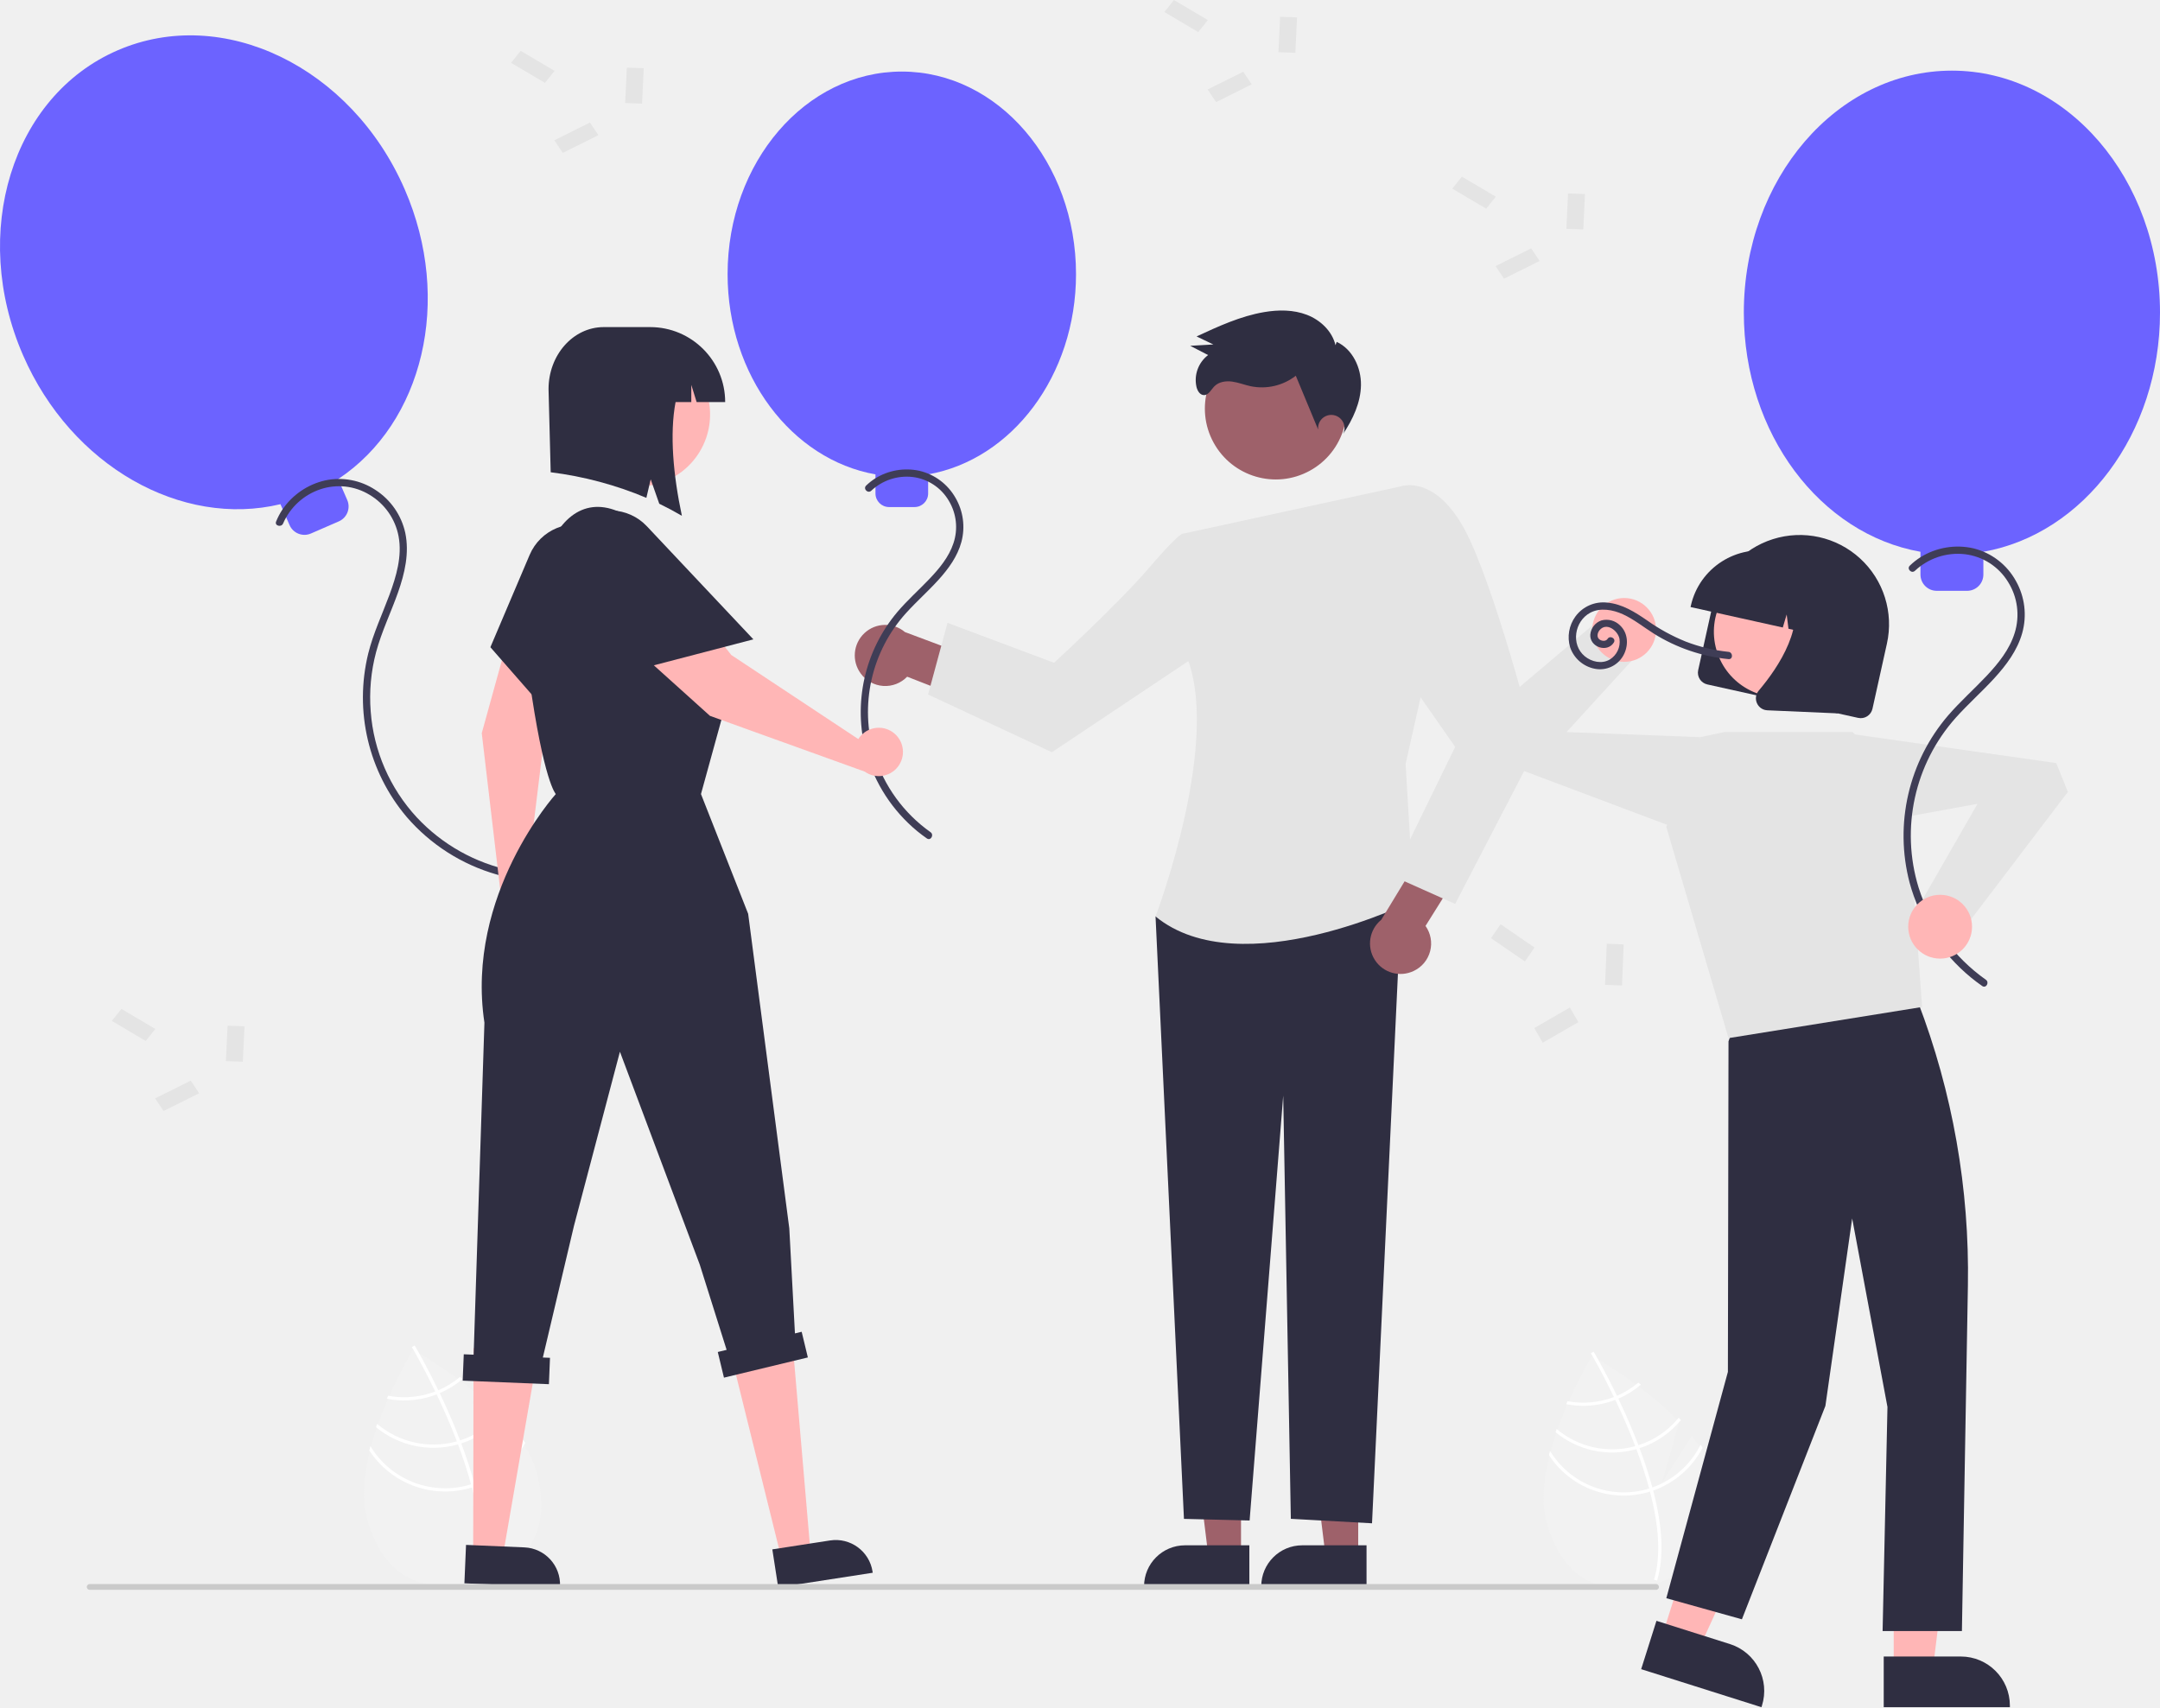
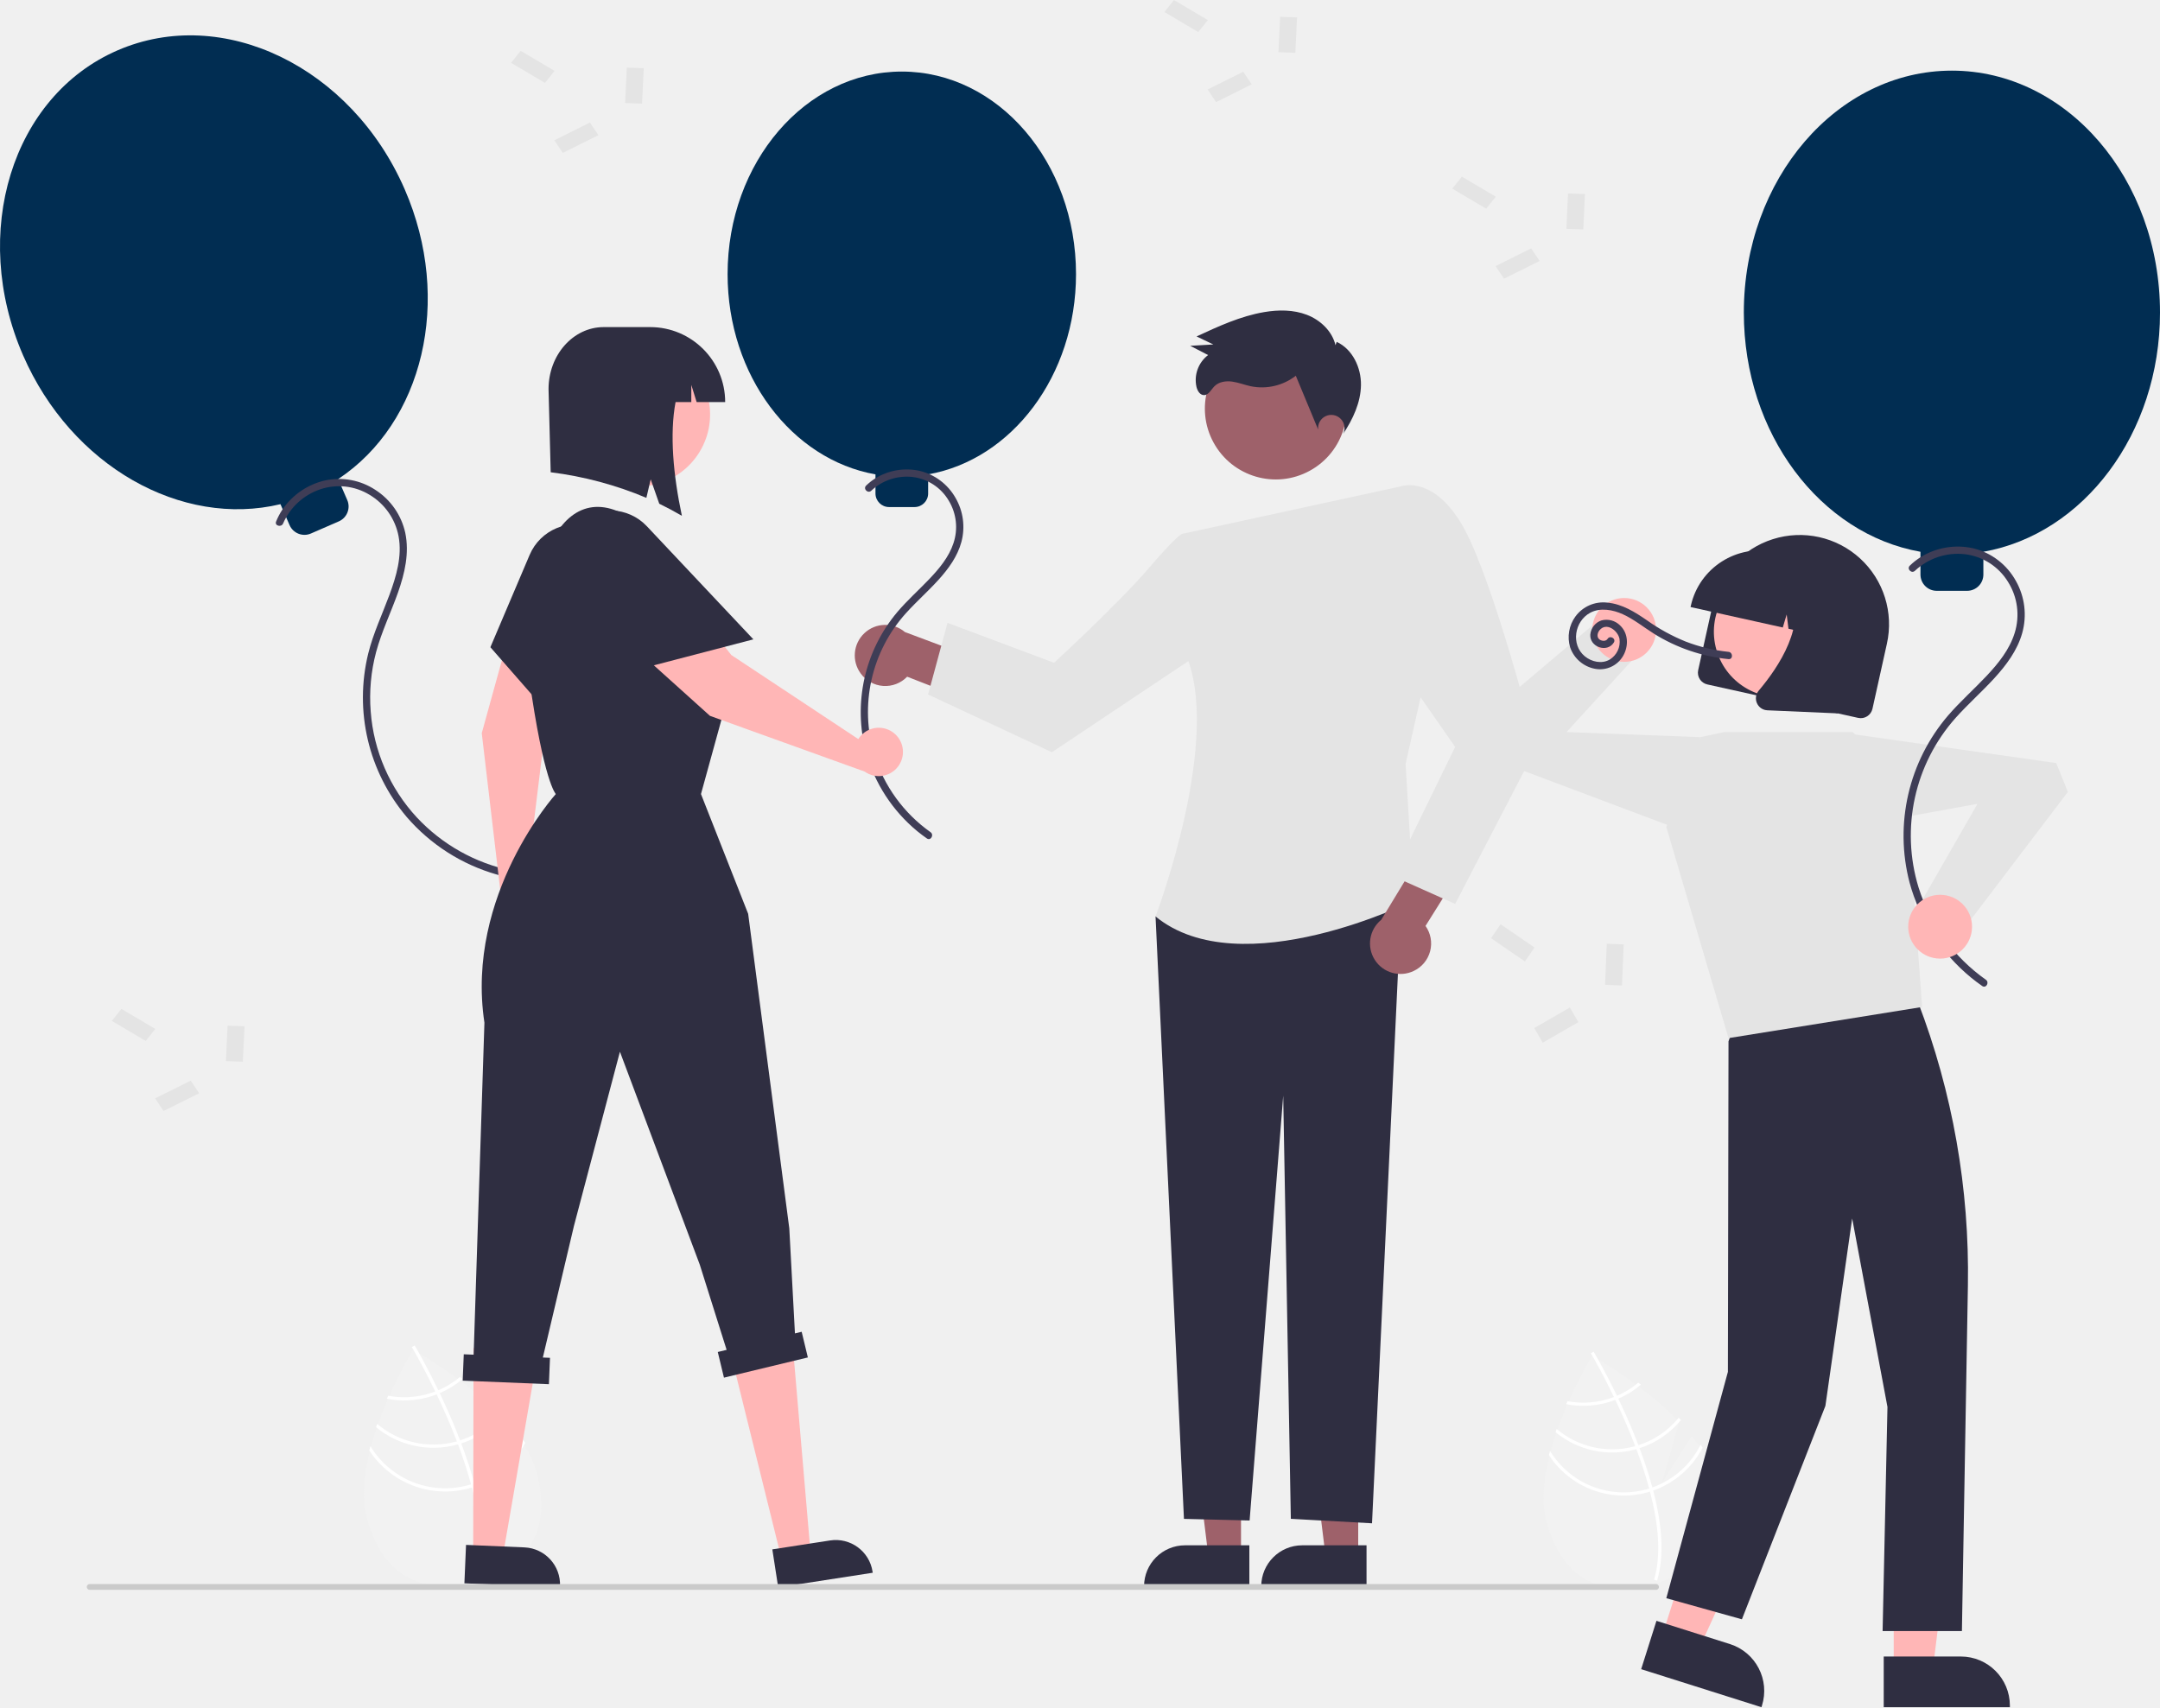
<svg xmlns="http://www.w3.org/2000/svg" id="b6e4aa1d-5ec3-48ae-976a-dca097aa13b8" data-name="Layer 1" width="892.708" height="705.627" viewBox="0 0 892.708 705.627">
  <polygon points="561.335 643.116 547.84 643.115 541.42 591.063 561.338 591.064 561.335 643.116" fill="#9e616a" />
  <path d="M718.423,753.383l-43.513-.002v-.55a16.937,16.937,0,0,1,16.937-16.936h.001l26.576.001Z" transform="translate(-153.6461 -97.18669)" fill="#2f2e41" />
  <polygon points="512.903 643.116 499.408 643.115 492.988 591.063 512.905 591.064 512.903 643.116" fill="#9e616a" />
  <path d="M669.99,753.383l-43.513-.002v-.55a16.937,16.937,0,0,1,16.937-16.936h.001l26.576.001Z" transform="translate(-153.6461 -97.18669)" fill="#2f2e41" />
  <path d="M509.378,375.564a12.544,12.544,0,0,0,19.19,1.315l26.702,10.427,10.294-14.681-37.916-14.196a12.612,12.612,0,0,0-18.271,17.135Z" transform="translate(-153.6461 -97.18669)" fill="#9e616a" />
  <polygon points="512.732 367.331 477.575 378.799 489.319 627.783 516.453 628.454 530.339 452.867 533.492 627.761 567.042 629.61 579.41 367.331 512.732 367.331" fill="#2f2e41" />
  <path d="M642.657,317.745l90.233-19.605,10.034,77.696-8.355,37.124,3.347,56.417s-71.349,35.511-106.695,6.609c0,0,28.409-74.619,11.942-109.55Z" transform="translate(-153.6461 -97.18669)" fill="#e4e4e4" />
  <path d="M658.284,328.735,642.657,317.745s-.923-1.278-13.946,13.946-39.44,39.44-39.44,39.44L545.241,354.62l-8.022,29.637L588.391,408.104l72.447-48.383Z" transform="translate(-153.6461 -97.18669)" fill="#e4e4e4" />
  <path d="M737.932,498.501a12.544,12.544,0,0,0,4.867-18.609l15.219-24.292L745.512,442.75l-21.011,34.607a12.612,12.612,0,0,0,13.431,21.144Z" transform="translate(-153.6461 -97.18669)" fill="#9e616a" />
  <path d="M718.816,313.446l14.074-15.306s15.681-5.461,28.494,22.758S788.505,406.355,788.505,406.355l-33.457,64.445L729.065,459.191,755.048,405.9l-27.496-39.465Z" transform="translate(-153.6461 -97.18669)" fill="#e4e4e4" />
  <circle cx="680.902" cy="266.066" r="29.29" transform="translate(-197.826 262.0195) rotate(-28.66316)" fill="#9e616a" />
  <path d="M705.601,239.875c-1.386-5.816-6.234-10.407-11.812-12.559s-11.79-2.132-17.684-1.13c-9.784,1.662-18.92,5.882-27.923,10.059l6.939,3.32-9.575.549,7.399,3.826a12.979,12.979,0,0,0-4.806,13.158c.381,1.586,1.399,3.333,3.029,3.388,1.97.066,2.999-2.23,4.378-3.639,1.835-1.874,4.733-2.29,7.332-1.937s5.064,1.353,7.628,1.906a22.847,22.847,0,0,0,18.683-4.329l9.227,22.217a5.466,5.466,0,1,1,10.387,1.751c3.994-6.024,7.207-12.869,7.318-20.096s-3.474-14.841-10.036-17.874" transform="translate(-153.6461 -97.18669)" fill="#2f2e41" />
  <path d="M366.156,688.679l-12.476,19.615,7.267-25.535c-15.344-16.01-36.586-27.723-36.586-27.723s-26.156,42.987-19.116,69.43,25.218,31.491,44.609,26.328c19.391-5.162,32.653-18.58,25.613-45.023C373.901,699.886,370.498,694.108,366.156,688.679Z" transform="translate(-153.6461 -97.18669)" fill="#f2f2f2" />
  <path d="M349.649,710.25l.347,1.303c3.956,15.171,4.548,27.673,1.75,37.331-.038.141-.085.278-.123.42l-.652-.193-.625-.193c3.169-10.469,1.755-23.698-1.692-36.932-.107-.428-.216-.862-.337-1.292-1.509-5.589-3.357-11.157-5.369-16.509-.152-.416-.312-.836-.473-1.256-2.692-7.05-5.634-13.688-8.36-19.409-.191-.405-.388-.809-.584-1.206-4.653-9.665-8.597-16.513-9.484-18.025-.105-.186-.166-.287-.18-.311l.567-.337.005-.008.573-.339c.013.024.221.363.584.999,1.371,2.371,5.011,8.83,9.209,17.511.187.392.385.796.575,1.201,2.217,4.641,4.567,9.861,6.802,15.402q.846,2.086,1.618,4.13c.167.419.327.839.479,1.254Q347.542,702.467,349.649,710.25Z" transform="translate(-153.6461 -97.18669)" fill="#fff" />
  <path d="M334.804,671.803c-.417.173-.84.348-1.273.512a36.835,36.835,0,0,1-3.589,1.156,35.833,35.833,0,0,1-15.87.604c-.18.414-.36.828-.545,1.251a37.16,37.16,0,0,0,16.758-.564,38.111,38.111,0,0,0,3.829-1.241c.427-.162.85-.337,1.265-.516a36.847,36.847,0,0,0,9.462-5.857q-.558-.422-1.091-.829A35.71,35.71,0,0,1,334.804,671.803Z" transform="translate(-153.6461 -97.18669)" fill="#fff" />
  <path d="M343.799,692.535q-.658.216-1.325.394c-.134.043-.276.08-.411.116a36.023,36.023,0,0,1-32.545-7.318c-.157.449-.314.899-.462,1.353a37.361,37.361,0,0,0,33.351,7.256c.181-.048.361-.096.54-.151.45-.127.892-.258,1.332-.396a37.163,37.163,0,0,0,17.345-11.804c-.308-.326-.616-.651-.93-.975A35.776,35.776,0,0,1,343.799,692.535Z" transform="translate(-153.6461 -97.18669)" fill="#fff" />
  <path d="M349.649,710.25c-.441.159-.886.305-1.333.445-.479.148-.959.29-1.443.419A36.12,36.12,0,0,1,306.724,694.909c-.151.6-.304,1.194-.442,1.79a37.443,37.443,0,0,0,40.935,15.705c.484-.129.966-.264,1.437-.417.455-.135.9-.281,1.343-.433a37.334,37.334,0,0,0,20.716-17.96c-.263-.441-.543-.871-.825-1.307A36.004,36.004,0,0,1,349.649,710.25Z" transform="translate(-153.6461 -97.18669)" fill="#fff" />
  <path d="M852.82,690.725,840.525,710.055l7.162-25.164c-15.121-15.778-36.054-27.32-36.054-27.32s-25.776,42.363-18.838,68.422,24.851,31.033,43.961,25.946c19.11-5.087,32.179-18.311,25.241-44.369C860.453,701.769,857.098,696.074,852.82,690.725Z" transform="translate(-153.6461 -97.18669)" fill="#f2f2f2" />
  <path d="M836.553,711.982l.342,1.284c3.899,14.951,4.482,27.271,1.725,36.789-.038.139-.084.274-.121.414l-.643-.19-.616-.19c3.123-10.317,1.729-23.354-1.668-36.395-.105-.421-.212-.849-.332-1.273-1.487-5.508-3.308-10.995-5.291-16.269-.15-.41-.308-.824-.466-1.238-2.653-6.948-5.552-13.489-8.238-19.127-.188-.399-.382-.797-.575-1.188-4.585-9.525-8.472-16.273-9.346-17.763-.103-.184-.164-.283-.177-.307l.558-.333.005-.008.565-.334c.013.024.218.357.575.984,1.351,2.337,4.938,8.702,9.075,17.257.185.387.379.784.567,1.184,2.184,4.573,4.501,9.717,6.703,15.178q.833,2.056,1.594,4.07c.164.412.322.827.472,1.236Q834.477,704.312,836.553,711.982Z" transform="translate(-153.6461 -97.18669)" fill="#fff" />
  <path d="M821.924,674.093c-.411.171-.828.343-1.255.504a36.302,36.302,0,0,1-3.537,1.139,35.312,35.312,0,0,1-15.64.595c-.177.408-.355.816-.537,1.232a36.62,36.62,0,0,0,16.515-.556A37.56,37.56,0,0,0,821.244,675.786c.421-.16.838-.332,1.247-.509a36.312,36.312,0,0,0,9.325-5.771q-.55-.415-1.075-.817A35.191,35.191,0,0,1,821.924,674.093Z" transform="translate(-153.6461 -97.18669)" fill="#fff" />
  <path d="M830.788,694.525q-.648.213-1.306.389c-.132.042-.272.079-.405.115a35.5,35.5,0,0,1-32.072-7.212c-.154.443-.309.886-.455,1.333a36.818,36.818,0,0,0,32.866,7.15c.178-.047.356-.095.532-.149.443-.125.879-.254,1.312-.39a36.623,36.623,0,0,0,17.093-11.633c-.303-.321-.607-.642-.916-.961A35.256,35.256,0,0,1,830.788,694.525Z" transform="translate(-153.6461 -97.18669)" fill="#fff" />
  <path d="M836.553,711.982c-.435.157-.873.301-1.313.438-.472.146-.945.286-1.422.413a35.596,35.596,0,0,1-39.565-15.969c-.149.591-.3,1.176-.436,1.764a36.899,36.899,0,0,0,40.34,15.477c.477-.127.952-.26,1.416-.411.448-.133.886-.277,1.323-.427a36.791,36.791,0,0,0,20.415-17.699c-.259-.435-.535-.859-.813-1.288A35.481,35.481,0,0,1,836.553,711.982Z" transform="translate(-153.6461 -97.18669)" fill="#fff" />
-   <path d="M598.354,210.485c0-46.238-32.235-83.721-72-83.721s-72,37.483-72,83.721c0,41.936,26.516,76.669,61.116,82.769v7.89a5.62,5.62,0,0,0,5.62,5.62H531.618a5.62,5.62,0,0,0,5.62-5.62V293.255C571.838,287.154,598.354,252.421,598.354,210.485Z" transform="translate(-153.6461 -97.18669)" fill="#6c63ff" />
+   <path d="M598.354,210.485c0-46.238-32.235-83.721-72-83.721s-72,37.483-72,83.721c0,41.936,26.516,76.669,61.116,82.769v7.89a5.62,5.62,0,0,0,5.62,5.62H531.618a5.62,5.62,0,0,0,5.62-5.62V293.255C571.838,287.154,598.354,252.421,598.354,210.485Z" transform="translate(-153.6461 -97.18669)" fill="#012D52" />
  <path d="M513.739,300.004a21.418,21.418,0,0,1,16.979-5.68,20.129,20.129,0,0,1,15.046,9.812,21.016,21.016,0,0,1,1.944,17.548c-1.893,5.765-5.915,10.563-10.04,14.888-4.327,4.537-9.032,8.721-13.1,13.502a64.219,64.219,0,0,0-12.966,58.21,64.743,64.743,0,0,0,21.119,32.43q1.939,1.585,3.994,3.019c1.585,1.109,3.086-1.49,1.514-2.59a61.597,61.597,0,0,1-23.244-31.993,61.01,61.01,0,0,1,13.163-58.613c4.291-4.737,9.095-8.978,13.384-13.717,4.109-4.54,7.855-9.661,9.46-15.659A23.932,23.932,0,0,0,548.54,302.936a23.27,23.27,0,0,0-14.912-11.158,24.683,24.683,0,0,0-18.289,3.166,23.632,23.632,0,0,0-3.721,2.938c-1.393,1.342.73,3.462,2.121,2.121Z" transform="translate(-153.6461 -97.18669)" fill="#3f3d56" />
-   <path d="M320.903,175.427c-22.03-50.644-75.197-76.341-118.751-57.395s-61.003,75.36-38.972,126.005c19.981,45.932,65.573,71.342,106.377,61.538l3.759,8.642a6.713,6.713,0,0,0,8.833,3.478l11.531-5.016a6.713,6.713,0,0,0,3.478-8.833l-3.759-8.642C328.389,272.036,340.884,221.359,320.903,175.427Z" transform="translate(-153.6461 -97.18669)" fill="#6c63ff" />
+   <path d="M320.903,175.427c-22.03-50.644-75.197-76.341-118.751-57.395s-61.003,75.36-38.972,126.005c19.981,45.932,65.573,71.342,106.377,61.538l3.759,8.642a6.713,6.713,0,0,0,8.833,3.478l11.531-5.016a6.713,6.713,0,0,0,3.478-8.833l-3.759-8.642C328.389,272.036,340.884,221.359,320.903,175.427Z" transform="translate(-153.6461 -97.18669)" fill="#012D52" />
  <path d="M270.656,313.534a25.665,25.665,0,0,1,15.374-14.111,24.23,24.23,0,0,1,20.317,2.257,25.42,25.42,0,0,1,12.024,17.161c1.538,8.229-.957,16.61-3.792,24.271-2.972,8.031-6.675,15.83-8.742,24.17A76.404,76.404,0,0,0,321.739,434.871a77.102,77.102,0,0,0,37.225,23.773c1.774.5,3.566.927,5.373,1.293,1.885.382,2.691-2.509.798-2.893a74.113,74.113,0,0,1-39.239-22.024,72.37,72.37,0,0,1-19.041-43.753,73.176,73.176,0,0,1,2.241-24.599c2.28-8.456,6.138-16.373,9.047-24.612,2.776-7.862,4.743-16.304,2.999-24.624a28.3,28.3,0,0,0-12.359-17.766,27.34,27.34,0,0,0-20.736-3.917,29.178,29.178,0,0,0-17.731,12.122,27.56,27.56,0,0,0-2.551,4.866c-.738,1.782,2.164,2.559,2.893.798Z" transform="translate(-153.6461 -97.18669)" fill="#3f3d56" />
  <polygon points="782.652 689.952 798.823 689.951 806.515 627.578 782.649 627.579 782.652 689.952" fill="#ffb6b6" />
  <path d="M932.173,781.859l31.846-.001h.001a20.296,20.296,0,0,1,20.295,20.294v.659l-52.141.002Z" transform="translate(-153.6461 -97.18669)" fill="#2f2e41" />
  <polygon points="686.94 676.201 702.358 681.077 728.505 623.93 705.75 616.732 686.94 676.201" fill="#ffb6b6" />
  <path d="M838.246,767.11l30.363,9.604.001 0a20.296,20.296,0,0,1,13.228,25.47l-.199.629-49.713-15.725Z" transform="translate(-153.6461 -97.18669)" fill="#2f2e41" />
  <path d="M876.996,502.275,868.023,527.584l-.254,136.631L842.321,757.762l31.238,8.718L908.065,678.274l11.068-77.476,14.585,77.926-2.008,92.62H964.486l2.474-142.729a312.938,312.938,0,0,0-20.66-117.367l0-0Z" transform="translate(-153.6461 -97.18669)" fill="#2f2e41" />
  <polygon points="712.663 302.57 765.64 302.57 787.776 324.706 794.389 416.206 714.377 429.082 688.674 341.778 702.671 304.674 712.663 302.57" fill="#e4e4e4" />
  <polygon points="693.611 342.651 612.045 311.962 609.922 299.276 661.362 255.749 678.483 268.591 647.451 302.57 702.671 304.674 693.611 342.651" fill="#e4e4e4" />
  <circle cx="671.255" cy="260.362" r="13.19" fill="#ffb6b6" />
  <path d="M855.491,374.166l5.96-26.876A36.889,36.889,0,1,1,933.479,363.263L927.518,390.139a4.961,4.961,0,0,1-5.91,3.765l-62.352-13.828A4.961,4.961,0,0,1,855.491,374.166Z" transform="translate(-153.6461 -97.18669)" fill="#2f2e41" />
  <circle cx="889.026" cy="358.319" r="27.046" transform="translate(-218.2457 164.3949) rotate(-16.15937)" fill="#ffb6b6" />
  <path d="M852.454,347.55a29.214,29.214,0,0,1,34.806-22.171l5.375,1.192A29.213,29.213,0,0,1,914.807,361.378l-.119.538-11.36-2.519L901.859,347.688l-3.181,10.677-5.871-1.302-.741-5.907-1.605,5.387-38.127-8.455Z" transform="translate(-153.6461 -97.18669)" fill="#2f2e41" />
  <path d="M879.763,387.795a4.882,4.882,0,0,1,.743-5.144c8.099-9.571,20.514-27.822,12.666-42.516l-.564-1.056,30.733,6.815L913.108,392.035l-29.011-1.265a5.062,5.062,0,0,1-.873-.114A4.935,4.935,0,0,1,879.763,387.795Z" transform="translate(-153.6461 -97.18669)" fill="#2f2e41" />
  <polygon points="763.533 303.124 849.813 315.392 854.638 327.316 813.862 380.963 794.363 372.141 817.287 332.24 762.925 342.163 763.533 303.124" fill="#e4e4e4" />
-   <path d="M1046.354,226.383c0-55.228-38.503-100-86-100s-86,44.772-86,100c0,50.09,31.672,91.577,73,98.864v9.424a6.713,6.713,0,0,0,6.712,6.713h12.575a6.713,6.713,0,0,0,6.712-6.713V325.247C1014.682,317.96,1046.354,276.473,1046.354,226.383Z" transform="translate(-153.6461 -97.18669)" fill="#6c63ff" />
+   <path d="M1046.354,226.383c0-55.228-38.503-100-86-100s-86,44.772-86,100c0,50.09,31.672,91.577,73,98.864v9.424a6.713,6.713,0,0,0,6.712,6.713h12.575a6.713,6.713,0,0,0,6.712-6.713V325.247C1014.682,317.96,1046.354,276.473,1046.354,226.383Z" transform="translate(-153.6461 -97.18669)" fill="#012D52" />
  <path d="M945.08,333.102a25.865,25.865,0,0,1,20.59-6.858,24.277,24.277,0,0,1,17.894,11.483,25.382,25.382,0,0,1,2.734,21.063c-2.122,6.87-6.779,12.623-11.633,17.779-5.179,5.501-10.852,10.53-15.804,16.245a76.411,76.411,0,0,0-15.992,69.218,77.007,77.007,0,0,0,25.39,39.214q2.244,1.827,4.618,3.484c1.586,1.109,3.087-1.491,1.514-2.59a73.857,73.857,0,0,1-27.817-38.13,73.19,73.19,0,0,1,15.362-70.158c5.09-5.682,10.822-10.743,15.97-16.37,4.93-5.388,9.455-11.438,11.48-18.558a28.272,28.272,0,0,0-2.588-21.622,27.573,27.573,0,0,0-17.494-13.461,29.161,29.161,0,0,0-21.891,3.63,27.621,27.621,0,0,0-4.457,3.508c-1.391,1.344.732,3.464,2.121,2.121Z" transform="translate(-153.6461 -97.18669)" fill="#3f3d56" />
  <circle cx="801.835" cy="383.029" r="13.19" fill="#ffb6b6" />
  <path d="M818.034,361.252c-.692,1.094-2.368.935-3.31.251-1.307-.949-.884-2.778.016-3.858,2.861-3.434,7.592.192,8.23,3.602a8.58,8.58,0,0,1-4.037,8.543c-3.264,1.934-7.503.964-10.309-1.351-5.854-4.829-4.26-14.497,2.242-17.99,4.149-2.229,9.395-1.251,13.483.617,4.601,2.102,8.558,5.325,12.813,8.01a71.443,71.443,0,0,0,30.86,10.537c1.919.196,1.905-2.806,0-3a68.626,68.626,0,0,1-17.732-4.27,77.925,77.925,0,0,1-15.933-8.745c-5.01-3.434-10.245-6.77-16.445-7.338a14.266,14.266,0,0,0-13.151,5.722,14.569,14.569,0,0,0-2.19,12.78,13.492,13.492,0,0,0,10.285,8.855,11.03,11.03,0,0,0,11.628-5.372c2.282-3.947,2.208-9.249-1.239-12.521a7.958,7.958,0,0,0-7.738-2.105,6.808,6.808,0,0,0-4.603,5.859c-.333,5.123,6.94,7.686,9.72,3.288,1.035-1.637-1.56-3.144-2.59-1.514Z" transform="translate(-153.6461 -97.18669)" fill="#3f3d56" />
  <polygon points="64.196 425.291 60.234 430.262 46.22 421.972 50.182 417 64.196 425.291" fill="#e4e4e4" />
  <polygon points="78.819 446.651 82.319 451.874 67.597 459.197 64.097 453.974 78.819 446.651" fill="#e4e4e4" />
  <polygon points="94.059 423.945 101.053 424.192 100.357 438.826 93.363 438.579 94.059 423.945" fill="#e4e4e4" />
  <polygon points="229.196 29.291 225.234 34.262 211.22 25.972 215.182 21 229.196 29.291" fill="#e4e4e4" />
  <polygon points="243.819 50.651 247.319 55.874 232.597 63.197 229.097 57.974 243.819 50.651" fill="#e4e4e4" />
  <polygon points="259.059 27.945 266.053 28.192 265.357 42.826 258.363 42.579 259.059 27.945" fill="#e4e4e4" />
  <polygon points="618.196 81.291 614.234 86.262 600.22 77.972 604.182 73 618.196 81.291" fill="#e4e4e4" />
  <polygon points="632.819 102.651 636.319 107.874 621.597 115.197 618.097 109.974 632.819 102.651" fill="#e4e4e4" />
  <polygon points="648.059 79.945 655.053 80.192 654.357 94.826 647.363 94.579 648.059 79.945" fill="#e4e4e4" />
  <polygon points="499.196 8.291 495.234 13.262 481.22 4.972 485.182 0 499.196 8.291" fill="#e4e4e4" />
  <polygon points="513.819 29.651 517.319 34.874 502.597 42.197 499.097 36.974 513.819 29.651" fill="#e4e4e4" />
  <polygon points="529.059 6.945 536.053 7.192 535.357 21.826 528.363 21.579 529.059 6.945" fill="#e4e4e4" />
  <rect x="775.354" y="478.383" width="7" height="17" transform="translate(-217.0368 756.1566) rotate(-55.52447)" fill="#e4e4e4" />
  <rect x="793.354" y="512.383" width="7" height="17" transform="translate(590.5365 1374.234) rotate(-120)" fill="#e4e4e4" />
  <rect x="817.354" y="487.383" width="7" height="17" transform="translate(1467.06 927.7891) rotate(-177.6523)" fill="#e4e4e4" />
  <polygon points="322.899 643.871 335.014 641.997 326.708 545.197 299.708 550.197 322.899 643.871" fill="#ffb6b6" />
  <path d="M472.842,737.58,496.703,733.89l.001-0a15.387,15.387,0,0,1,17.557,12.855l.076.494-39.066,6.041Z" transform="translate(-153.6461 -97.18669)" fill="#2f2e41" />
  <polygon points="195.562 642.671 207.81 643.192 222.708 557.196 195.708 557.197 195.562 642.671" fill="#ffb6b6" />
  <path d="M346.254,735.725l24.122,1.028.001,0a15.387,15.387,0,0,1,14.717,16.028l-.021.5-39.495-1.682Z" transform="translate(-153.6461 -97.18669)" fill="#2f2e41" />
  <path d="M373.324,459.678a10.025,10.025,0,0,0-1.768-.329l7.636-62.501,25.909-54.868A15.08,15.08,0,0,0,378.86,327.262l0,0a118.971,118.971,0,0,0-15.225,33.596l-10.885,39.357,7.96,67.493a9.997,9.997,0,1,0,12.614-8.03Z" transform="translate(-153.6461 -97.18669)" fill="#ffb6b6" />
  <path d="M389.054,402.138l-32.734-37.447,16.216-38.142A20.802,20.802,0,0,1,411.205,341.864Z" transform="translate(-153.6461 -97.18669)" fill="#2f2e41" />
  <circle cx="417.383" cy="268.501" r="29.729" transform="translate(-172.0624 408.7597) rotate(-61.33683)" fill="#ffb6b6" />
  <path d="M422.354,232.383h-19.204c-12.59,0-22.796,11.482-22.796,25.646l.889,34.354a149.225,149.225,0,0,1,39.541,10.576l1.792-7.654,3.536,10.081q4.717,2.285,9.354,4.998c-3.608-16.951-5.093-33.863-2.616-47h6.504v-7.118l2.208,7.118h11.792v-0A31,31,0,0,0,422.354,232.383Z" transform="translate(-153.6461 -97.18669)" fill="#2f2e41" />
  <path d="M484.971,647.643l-2.782.67-2.335-43.429-17-130-19.5-49.5,9.5-34.5s11-24-16.5-42.5l-22-37c-15.197-9.936-27.7-3.439-34.365,13.45-5.808,14.716-10.316,33.333-7.635,52.55,6.006,43.046,11,48,11,48s-37.5,41.5-29.5,94.5l-4.458,137.224-4.079-.167-.447,10.899,35.636,1.461.447-10.899-2.956-.121,12.857-54.397,19-72,33,88,11.1,35.229-3.657.881,2.554,10.605,34.674-8.351Z" transform="translate(-153.6461 -97.18669)" fill="#2f2e41" />
  <path d="M509.46,401.227a10.025,10.025,0,0,0-1.084,1.434l-52.503-34.757L418.363,320.21a15.08,15.08,0,0,0-24.891,16.9l0,0a118.971,118.971,0,0,0,23.253,28.631l30.346,27.323L511.008,416.1a9.997,9.997,0,1,0-1.548-14.872Z" transform="translate(-153.6461 -97.18669)" fill="#ffb6b6" />
  <path d="M465.012,361.445l-48.126,12.553-26.877-31.55a20.802,20.802,0,0,1,30.978-27.751Z" transform="translate(-153.6461 -97.18669)" fill="#2f2e41" />
  <path d="M838.04,754.299h-647.294a1.191,1.191,0,1,1,0-2.381h647.294a1.191,1.191,0,1,1,0,2.381Z" transform="translate(-153.6461 -97.18669)" fill="#cacaca" />
</svg>
